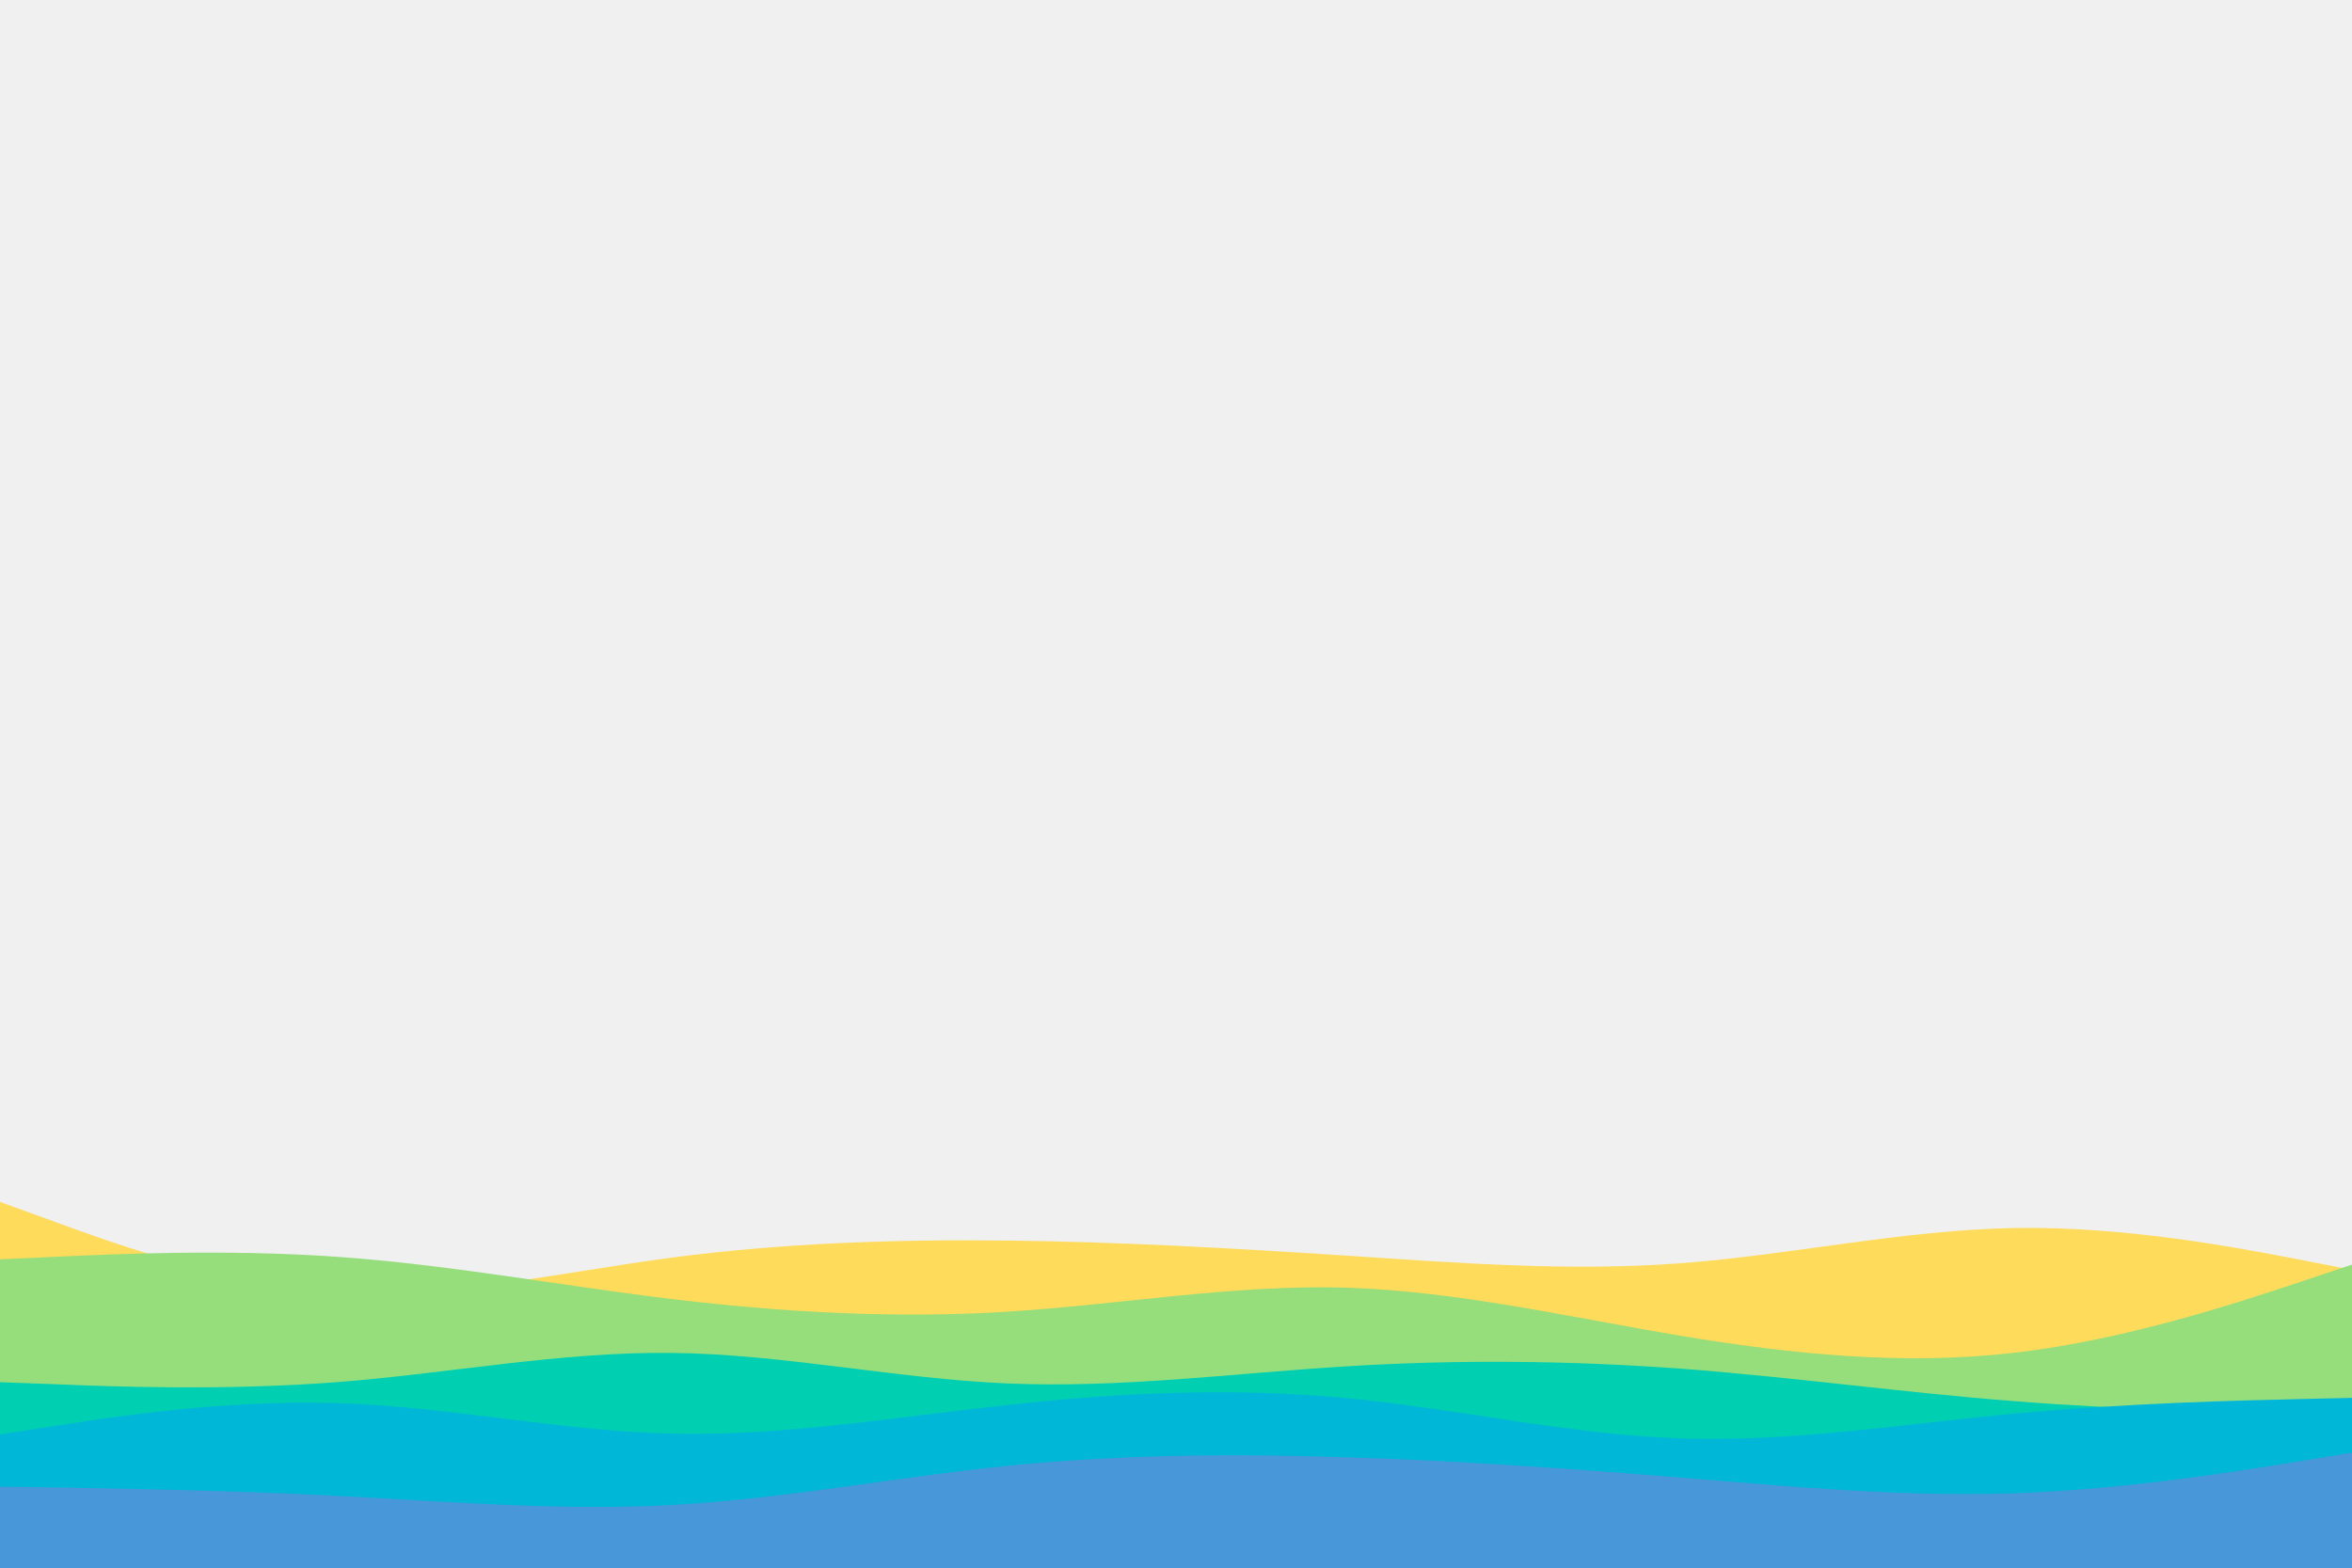
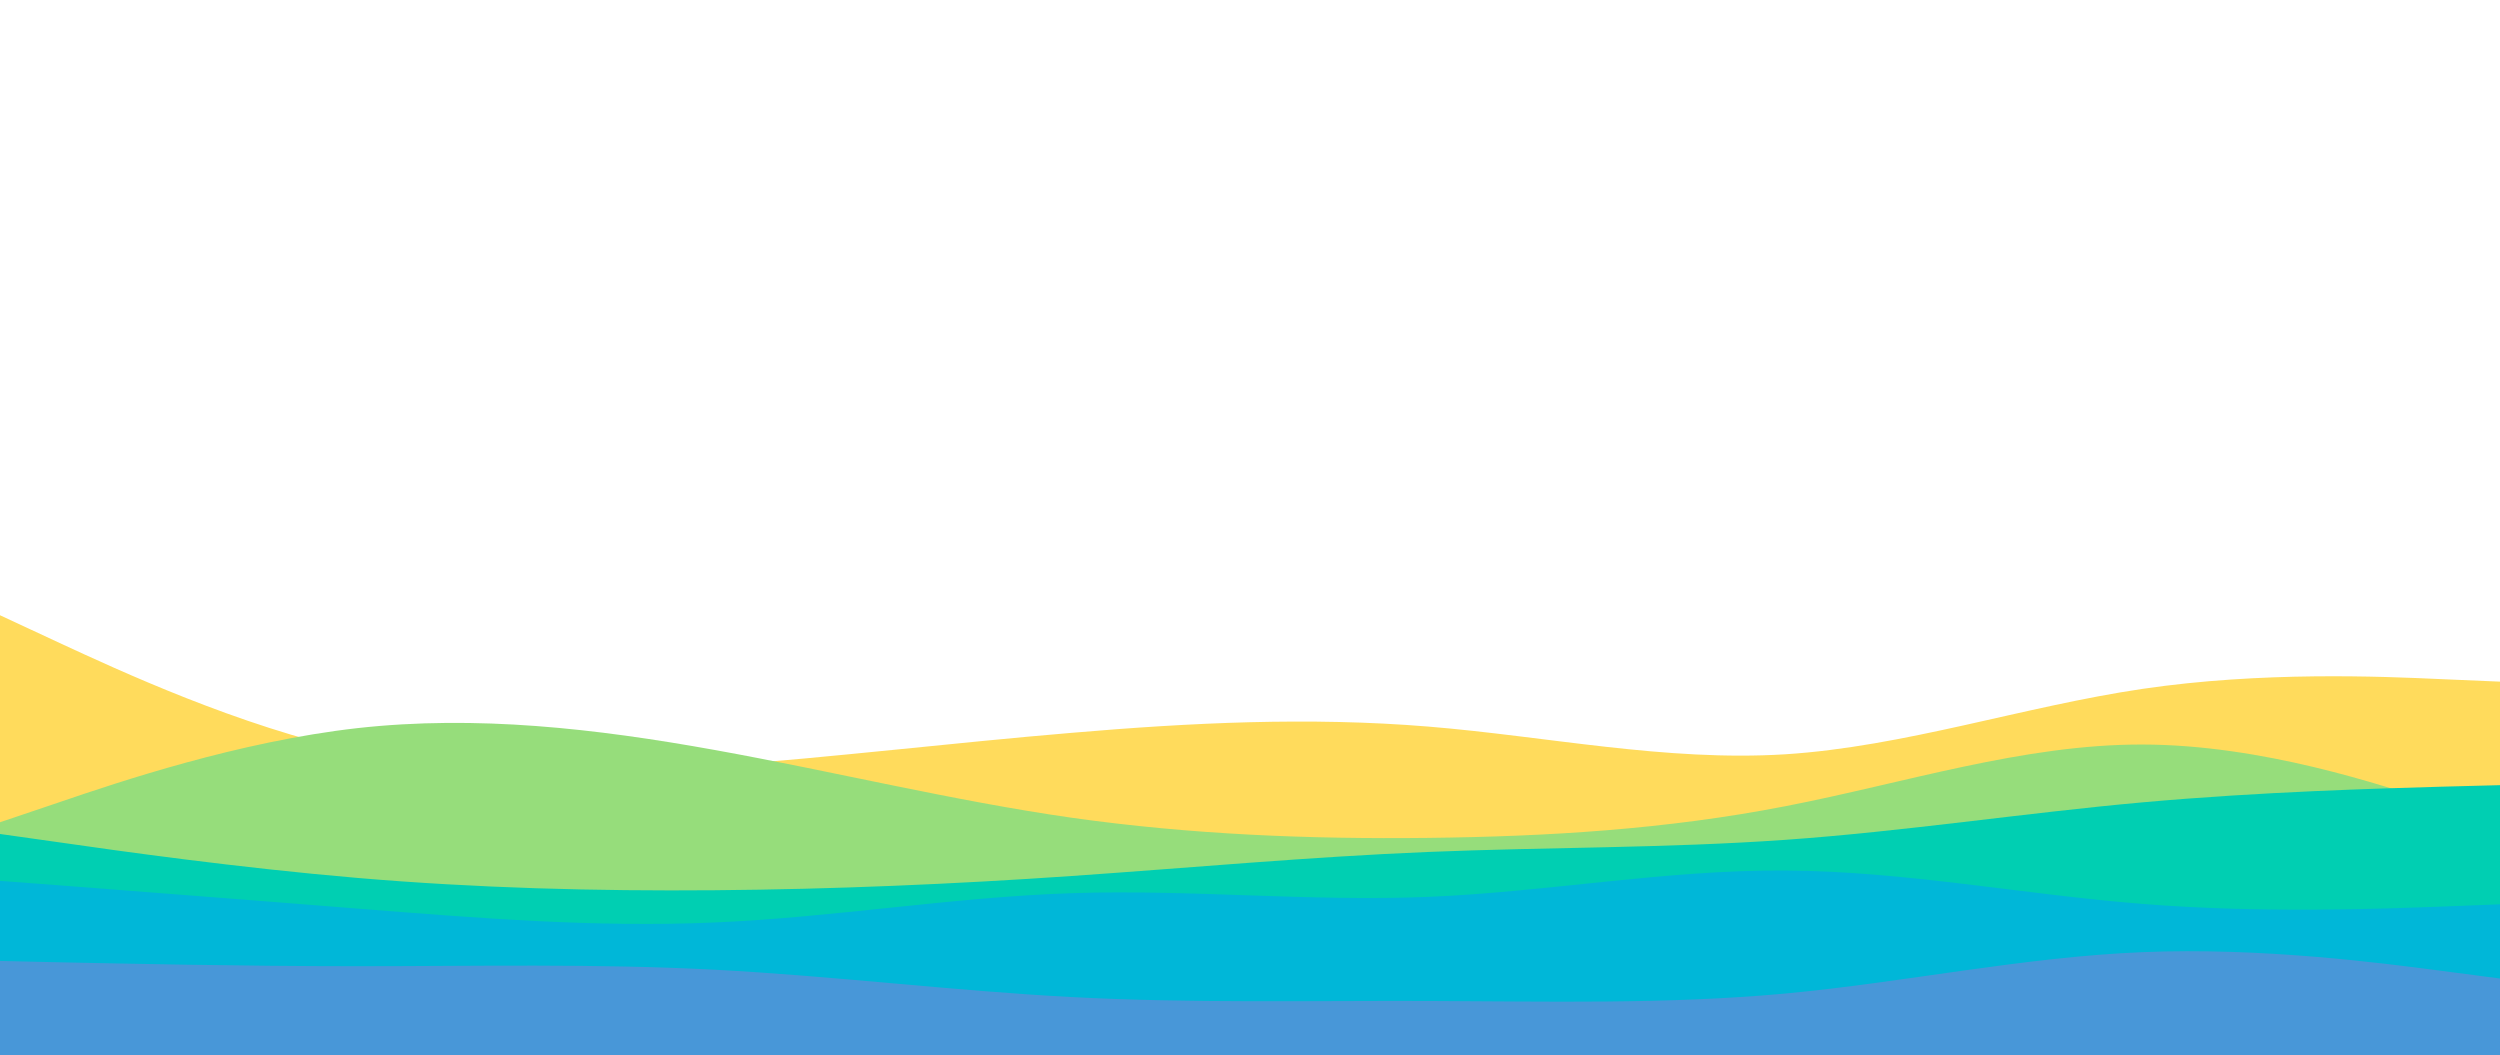
- <svg xmlns="http://www.w3.org/2000/svg" id="visual" viewBox="0 0 900 600" width="900" height="600" version="1.1">
-   <path d="M0 460L21.5 467.8C43 475.7 86 491.3 128.8 494.2C171.7 497 214.3 487 257.2 481.3C300 475.7 343 474.3 385.8 474.8C428.7 475.3 471.3 477.7 514.2 480.5C557 483.3 600 486.7 642.8 483.5C685.7 480.3 728.3 470.7 771.2 470C814 469.3 857 477.7 878.5 481.8L900 486L900 601L878.5 601C857 601 814 601 771.2 601C728.3 601 685.7 601 642.8 601C600 601 557 601 514.2 601C471.3 601 428.7 601 385.8 601C343 601 300 601 257.2 601C214.3 601 171.7 601 128.8 601C86 601 43 601 21.5 601L0 601Z" fill="#ffdb5c" />
-   <path d="M0 482L21.5 481C43 480 86 478 128.8 481C171.7 484 214.3 492 257.2 497.2C300 502.3 343 504.7 385.8 502C428.7 499.3 471.3 491.7 514.2 492.8C557 494 600 504 642.8 511.2C685.7 518.3 728.3 522.7 771.2 517.7C814 512.7 857 498.3 878.5 491.2L900 484L900 601L878.5 601C857 601 814 601 771.2 601C728.3 601 685.7 601 642.8 601C600 601 557 601 514.2 601C471.3 601 428.7 601 385.8 601C343 601 300 601 257.2 601C214.3 601 171.7 601 128.8 601C86 601 43 601 21.5 601L0 601Z" fill="#96dd7b" />
-   <path d="M0 529L21.5 529.8C43 530.7 86 532.3 128.8 529C171.7 525.7 214.3 517.3 257.2 517.8C300 518.3 343 527.7 385.8 529.5C428.7 531.3 471.3 525.7 514.2 523C557 520.3 600 520.7 642.8 523.8C685.7 527 728.3 533 771.2 536.3C814 539.7 857 540.3 878.5 540.7L900 541L900 601L878.5 601C857 601 814 601 771.2 601C728.3 601 685.7 601 642.8 601C600 601 557 601 514.2 601C471.3 601 428.7 601 385.8 601C343 601 300 601 257.2 601C214.3 601 171.7 601 128.8 601C86 601 43 601 21.5 601L0 601Z" fill="#00cfb2" />
-   <path d="M0 549L21.5 545.7C43 542.3 86 535.7 128.8 537C171.7 538.3 214.3 547.7 257.2 548.7C300 549.7 343 542.3 385.8 537.7C428.7 533 471.3 531 514.2 535C557 539 600 549 642.8 550.5C685.7 552 728.3 545 771.2 541C814 537 857 536 878.5 535.5L900 535L900 601L878.5 601C857 601 814 601 771.2 601C728.3 601 685.7 601 642.8 601C600 601 557 601 514.2 601C471.3 601 428.7 601 385.8 601C343 601 300 601 257.2 601C214.3 601 171.7 601 128.8 601C86 601 43 601 21.5 601L0 601Z" fill="#00b7d8" />
-   <path d="M0 569L21.5 569.3C43 569.7 86 570.3 128.8 572.5C171.7 574.7 214.3 578.3 257.2 576C300 573.7 343 565.3 385.8 561C428.7 556.7 471.3 556.3 514.2 557.7C557 559 600 562 642.8 565.5C685.7 569 728.3 573 771.2 571.5C814 570 857 563 878.5 559.5L900 556L900 601L878.5 601C857 601 814 601 771.2 601C728.3 601 685.7 601 642.8 601C600 601 557 601 514.2 601C471.3 601 428.7 601 385.8 601C343 601 300 601 257.2 601C214.3 601 171.7 601 128.8 601C86 601 43 601 21.5 601L0 601Z" fill="#4897d8" />
+ <svg xmlns="http://www.w3.org/2000/svg" id="visual" viewBox="0 0 1280 540" width="1280" height="540" version="1.1">
+   <rect x="0" y="0" width="1280" height="540" fill="#ffffff" />
+   <path d="M0 315L30.5 329.2C61 343.3 122 371.7 183 385C244 398.3 305 396.7 366 392.2C427 387.7 488 380.3 548.8 375.2C609.7 370 670.3 367 731.2 372C792 377 853 390 914 386.2C975 382.3 1036 361.7 1097 352.7C1158 343.7 1219 346.3 1249.5 347.7L1280 349L1280 541L1249.5 541C1219 541 1158 541 1097 541C1036 541 975 541 914 541C853 541 792 541 731.2 541C670.3 541 609.7 541 548.8 541C488 541 427 541 366 541C305 541 244 541 183 541C122 541 61 541 30.5 541L0 541Z" fill="#ffdb5c" />
+   <path d="M0 421L30.5 410.7C61 400.3 122 379.7 183 372.8C244 366 305 373 366 384C427 395 488 410 548.8 418.7C609.7 427.3 670.3 429.7 731.2 429C792 428.3 853 424.7 914 412.8C975 401 1036 381 1097 381.2C1158 381.3 1219 401.7 1249.5 411.8L1280 422L1280 541L1249.5 541C1219 541 1158 541 1097 541C1036 541 975 541 914 541C853 541 792 541 731.2 541C670.3 541 609.7 541 548.8 541C488 541 427 541 366 541C305 541 244 541 183 541C122 541 61 541 30.5 541L0 541Z" fill="#96dd7b" />
+   <path d="M0 427L30.5 431.3C61 435.7 122 444.3 183 449.5C244 454.7 305 456.3 366 455.8C427 455.3 488 452.7 548.8 448.5C609.7 444.3 670.3 438.7 731.2 436.2C792 433.7 853 434.3 914 430C975 425.7 1036 416.3 1097 410.8C1158 405.3 1219 403.7 1249.5 402.8L1280 402L1280 541L1249.5 541C1219 541 1158 541 1097 541C1036 541 975 541 914 541C853 541 792 541 731.2 541C670.3 541 609.7 541 548.8 541C488 541 427 541 366 541C305 541 244 541 183 541C122 541 61 541 30.5 541L0 541Z" fill="#00cfb2" />
+   <path d="M0 451L30.5 453.3C61 455.7 122 460.3 183 465.2C244 470 305 475 366 472.3C427 469.7 488 459.3 548.8 457.3C609.7 455.3 670.3 461.7 731.2 459.2C792 456.7 853 445.3 914 445.7C975 446 1036 458 1097 462.8C1158 467.7 1219 465.3 1249.5 464.2L1280 463L1280 541L1249.5 541C1219 541 1158 541 1097 541C1036 541 975 541 914 541C853 541 792 541 731.2 541C670.3 541 609.7 541 548.8 541C488 541 427 541 366 541C305 541 244 541 183 541C122 541 61 541 30.5 541L0 541Z" fill="#00b7d8" />
+   <path d="M0 492L30.5 492.7C61 493.3 122 494.7 183 494.7C244 494.7 305 493.3 366 496.5C427 499.7 488 507.3 548.8 510.5C609.7 513.7 670.3 512.3 731.2 512.5C792 512.7 853 514.3 914 508.7C975 503 1036 490 1097 487.5C1158 485 1219 493 1249.5 497L1280 501L1280 541L1249.5 541C1219 541 1158 541 1097 541C1036 541 975 541 914 541C853 541 792 541 731.2 541C670.3 541 609.7 541 548.8 541C488 541 427 541 366 541C305 541 244 541 183 541C122 541 61 541 30.5 541L0 541Z" fill="#4897d8" />
</svg>
